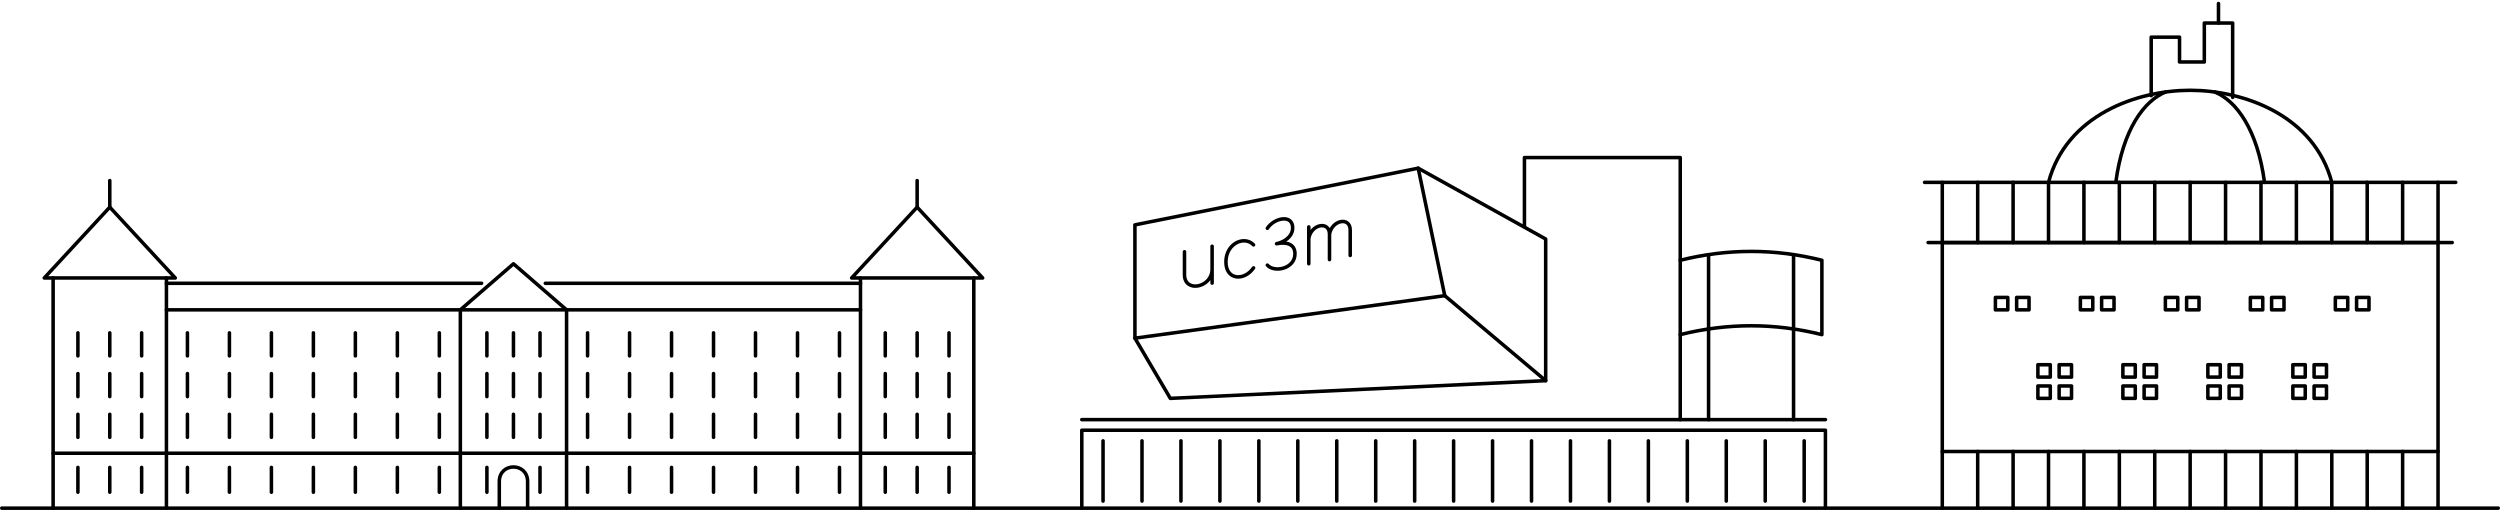
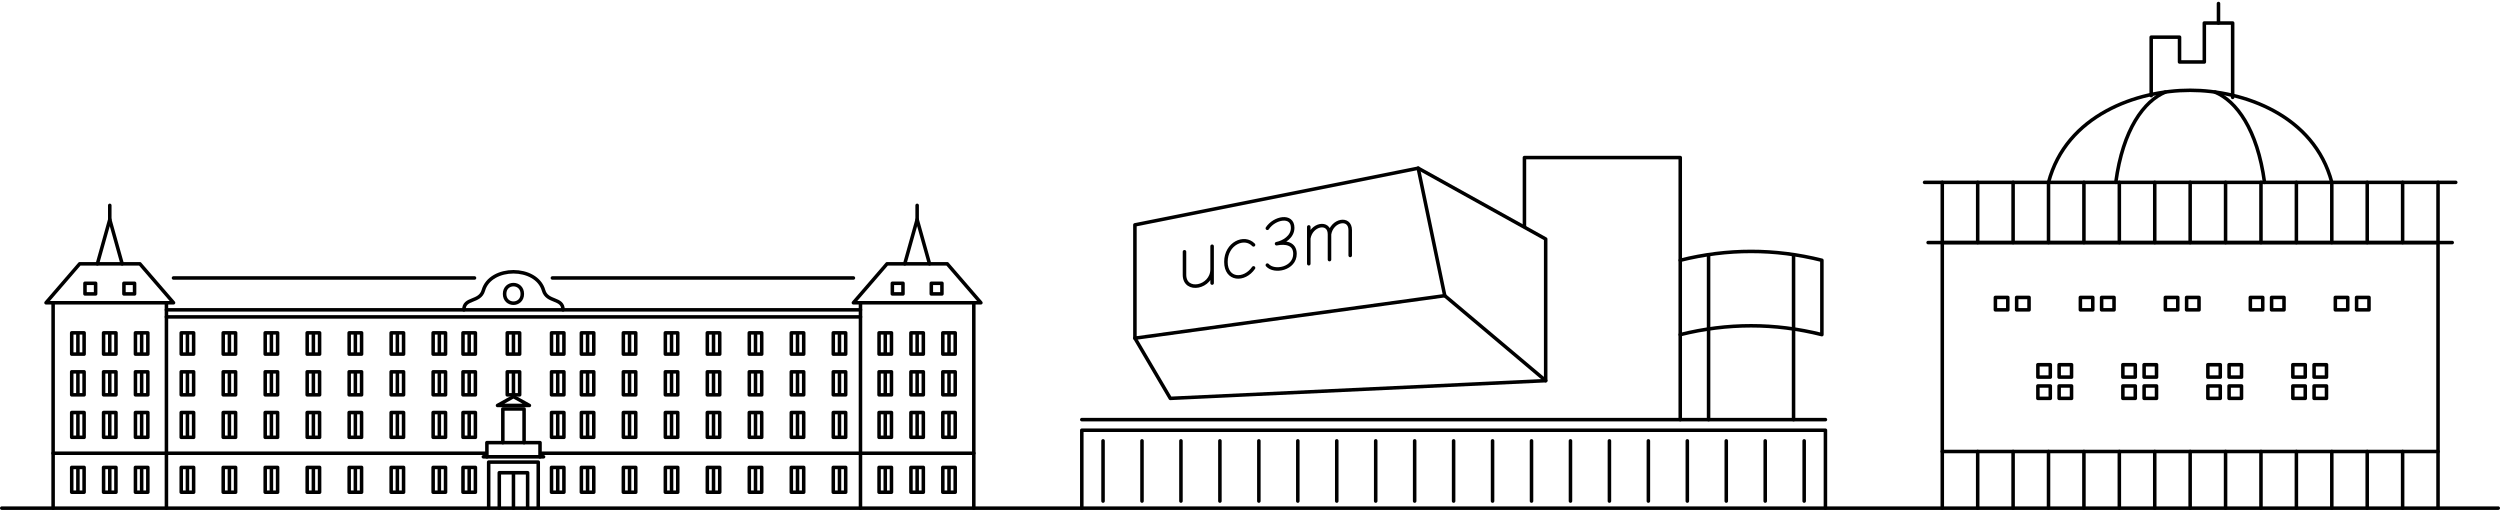
<svg xmlns="http://www.w3.org/2000/svg" fill="none" stroke="currentColor" stroke-linecap="round" stroke-linejoin="round" stroke-width="2" viewBox="-1 -1 1412 288">
-   <path d="M29 286V156h-5l37-40 37 40h-5v130" />
-   <path d="M61 116v-15" />
-   <path d="M29 156h64" />
-   <path d="M485 286V156h-5l37-40 37 40h-5v130" />
-   <path d="M517 116v-15" />
-   <path d="M485 156h64" />
-   <path d="M93 174h166l30-26 30 26h166" />
-   <path d="M93 159h178" />
-   <path d="M307 159h178" />
-   <path d="M259 174v112" />
-   <path d="M319 174v112" />
-   <path d="M259 174h60" />
-   <path d="M29 255h520" />
-   <path d="M43 277v-14m18 14v-14m18 14v-14m25.86 14v-14m23.71 14v-14m23.72 14v-14M176 277v-14m23.71 14v-14m23.72 14v-14m23.71 14v-14M274 277v-14m30 14v-14m26.86 14v-14m23.71 14v-14m23.72 14v-14M402 277v-14m23.71 14v-14m23.72 14v-14m23.71 14v-14M499 277v-14m18 14v-14m18 14v-14" />
-   <path d="M43 246v-13m18 13v-13m18 13v-13m25.86 13v-13m23.71 13v-13m23.72 13v-13M176 246v-13m23.71 13v-13m23.72 13v-13m23.71 13v-13M274 246v-13m15 13v-13m15 13v-13m26.86 13v-13m23.71 13v-13m23.72 13v-13M402 246v-13m23.71 13v-13m23.72 13v-13m23.71 13v-13M499 246v-13m18 13v-13m18 13v-13" />
-   <path d="M43 223v-13m18 13v-13m18 13v-13m25.86 13v-13m23.71 13v-13m23.72 13v-13M176 223v-13m23.71 13v-13m23.72 13v-13m23.71 13v-13M274 223v-13m15 13v-13m15 13v-13m26.86 13v-13m23.71 13v-13m23.72 13v-13M402 223v-13m23.71 13v-13m23.72 13v-13m23.71 13v-13M499 223v-13m18 13v-13m18 13v-13" />
-   <path d="M43 200v-13m18 13v-13m18 13v-13m25.86 13v-13m23.71 13v-13m23.72 13v-13M176 200v-13m23.71 13v-13m23.72 13v-13m23.71 13v-13M274 200v-13m15 13v-13m15 13v-13m26.86 13v-13m23.71 13v-13m23.72 13v-13M402 200v-13m23.71 13v-13m23.72 13v-13m23.71 13v-13M499 200v-13m18 13v-13m18 13v-13" />
-   <path d="M281 286v-15c0-11 16-11 16 0v15" />
+   <path d="M29 286V170h-4l19-22h34l19 22h-4v116" />
+   <path d="M29 170h64" />
+   <path d="m54 148 7-25 7 25" />
+   <path d="M61 123v-8" />
+   <path d="M47 165h6v-6h-6Zm22 0h6v-6h-6Z" />
+   <path d="M485 286V170h-4l19-22h34l19 22h-4v116" />
+   <path d="M485 170h64" />
+   <path d="m510 148 7-25 7 25" />
+   <path d="M517 123v-8" />
+   <path d="M503 165h6v-6h-6Zm22 0h6v-6h-6Z" />
+   <path d="M93 174h392" />
+   <path d="M93 178h392" />
+   <path d="M97 156h170" />
+   <path d="M311 156h170" />
+   <path d="M261 174c0-7 9-4 11-11 4-14 30-14 34 0 2 7 11 4 11 11" />
+   <path d="M284 165c0 7 10 7 10 0s-10-7-10 0" />
+   <path d="M29 255h244" />
+   <path d="M305 255h244" />
+   <path d="M39.5 277v-14h7v14Zm3.5 0v-14m14.5 14v-14h7v14Zm3.5 0v-14m14.5 14v-14h7v14Zm3.5 0v-14m22.36 14v-14h7v14Zm3.5 0v-14m20.21 14v-14h7v14Zm3.5 0v-14m20.22 14v-14h7v14Zm3.5 0v-14m20.21 14v-14h7v14Zm3.5 0v-14m20.21 14v-14h7v14Zm3.5 0v-14m20.22 14v-14h7v14Zm3.5 0v-14m20.21 14v-14h7v14Zm3.5 0v-14m13.36 14v-14h7v14Zm3.5 0v-14m46.5 14v-14h7v14Zm3.5 0v-14m13.36 14v-14h7v14Zm3.5 0v-14m20.21 14v-14h7v14Zm3.5 0v-14m20.22 14v-14h7v14Zm3.5 0v-14m20.21 14v-14h7v14Zm3.5 0v-14m20.21 14v-14h7v14Zm3.5 0v-14m20.22 14v-14h7v14Zm3.5 0v-14m20.21 14v-14h7v14Zm3.5 0v-14m22.36 14v-14h7v14Zm3.5 0v-14m14.5 14v-14h7v14Zm3.5 0v-14m14.5 14v-14h7v14Zm3.5 0v-14" />
+   <path d="M39.5 246v-14h7v14Zm3.5 0v-14m14.5 14v-14h7v14Zm3.5 0v-14m14.5 14v-14h7v14Zm3.5 0v-14m22.36 14v-14h7v14Zm3.5 0v-14m20.21 14v-14h7v14Zm3.5 0v-14m20.22 14v-14h7v14Zm3.5 0v-14m20.21 14v-14h7v14Zm3.5 0v-14m20.21 14v-14h7v14Zm3.5 0v-14m20.22 14v-14h7v14Zm3.5 0v-14m20.21 14v-14h7v14Zm3.5 0v-14m13.36 14v-14h7v14Zm3.5 0v-14m46.5 14v-14h7v14Zm3.5 0v-14m13.36 14v-14h7v14Zm3.5 0v-14m20.21 14v-14h7v14Zm3.5 0v-14m20.22 14v-14h7v14Zm3.5 0v-14m20.21 14v-14h7v14Zm3.5 0v-14m20.21 14v-14h7v14Zm3.5 0v-14m20.22 14v-14h7v14Zm3.5 0v-14m20.21 14v-14h7v14Zm3.5 0v-14m22.36 14v-14h7v14Zm3.5 0v-14m14.5 14v-14h7v14Zm3.5 0v-14m14.5 14v-14h7v14Zm3.5 0v-14" />
+   <path d="M39.5 222v-13h7v13Zm3.5 0v-13m14.5 13v-13h7v13Zm3.5 0v-13m14.5 13v-13h7v13Zm3.5 0v-13m22.36 13v-13h7v13Zm3.5 0v-13m20.21 13v-13h7v13Zm3.5 0v-13m20.22 13v-13h7v13Zm3.5 0v-13m20.21 13v-13h7v13Zm3.5 0v-13m20.21 13v-13h7v13Zm3.5 0v-13m20.22 13v-13h7v13Zm3.5 0v-13m20.21 13v-13h7v13Zm3.5 0v-13m13.36 13v-13h7v13Zm3.5 0v-13m21.5 13v-13h7v13Zm3.5 0v-13m21.5 13v-13h7v13Zm3.5 0v-13m13.36 13v-13h7v13Zm3.5 0v-13m20.21 13v-13h7v13Zm3.5 0v-13m20.22 13v-13h7v13Zm3.5 0v-13m20.21 13v-13h7v13Zm3.5 0v-13m20.21 13v-13h7v13Zm3.5 0v-13m20.22 13v-13h7v13Zm3.5 0v-13m20.21 13v-13h7v13Zm3.5 0v-13m22.36 13v-13h7v13Zm3.5 0v-13m14.5 13v-13h7v13Zm3.5 0v-13m14.5 13v-13h7v13Zm3.5 0v-13" />
+   <path d="M39.5 199v-12h7v12Zm3.5 0v-12m14.5 12v-12h7v12Zm3.5 0v-12m14.5 12v-12h7v12Zm3.5 0v-12m22.36 12v-12h7v12Zm3.5 0v-12m20.21 12v-12h7v12Zm3.5 0v-12m20.22 12v-12h7v12Zm3.5 0v-12m20.21 12v-12h7v12Zm3.5 0v-12m20.21 12v-12h7v12Zm3.5 0v-12m20.22 12v-12h7v12Zm3.5 0v-12m20.21 12v-12h7v12Zm3.5 0v-12m13.36 12v-12h7v12Zm3.5 0v-12m21.5 12v-12h7v12Zm3.5 0v-12m21.5 12v-12h7v12Zm3.5 0v-12m13.36 12v-12h7v12Zm3.5 0v-12m20.21 12v-12h7v12Zm3.5 0v-12m20.22 12v-12h7v12Zm3.5 0v-12m20.21 12v-12h7v12Zm3.5 0v-12m20.21 12v-12h7v12Zm3.5 0v-12m20.22 12v-12h7v12Zm3.5 0v-12m20.21 12v-12h7v12Zm3.5 0v-12m22.36 12v-12h7v12Zm3.5 0v-12m14.5 12v-12h7v12Zm3.5 0v-12m14.5 12v-12h7v12Zm3.5 0v-12" />
+   <path d="M275 286v-26h28v26" />
+   <path d="M272 257h34" />
+   <path d="M281 286v-20h16v20" />
+   <path d="M289 286v-20" />
+   <path d="M274 257v-8h30v8" />
+   <path d="M283 249v-19h12v19" />
+   <path d="m280 228 9-5 9 5Z" />
  <path d="M610 286v-44h420v44" />
  <path d="M610 236h420" />
  <path d="M622 282v-34m22 34v-34m22 34v-34m22 34v-34m22 34v-34m22 34v-34m22 34v-34m22 34v-34m22 34v-34m22 34v-34m22 34v-34m22 34v-34m22 34v-34m22 34v-34m22 34v-34m22 34v-34m22 34v-34m22 34v-34m22 34v-34" />
  <path d="M640 190v-64l160-32 15 72Z" />
  <path d="m800 94 72 40v80l-57-48" />
  <path d="m640 190 20 34 212-10" />
  <path d="M860 127V88h88v148" />
  <path d="M948 146q40-10 80 0v42q-40-10-80 0" />
  <path d="M964 143v93m48-93v93" />
  <path d="M668 141.2v13c0 10.4 15.6 7.28 15.6-3.12v-13 20.8" />
  <path d="M707 137.3c-5.2-5.46-15.6-.78-15.6 9.62s10.4 10.92 15.6 3.38" />
  <path d="M714.8 127.94c3.9-5.98 14.3-8.06 14.3-.26 0 5.2-5.2 8.19-9.1 8.97 5.2-1.04 10.4-.13 10.4 5.72 0 8.45-11.7 10.79-15.6 6.37" />
  <path d="M738.2 147.96v-20.8 6.5c1.3-8.06 11.7-10.14 11.7-2.34v14.3-14.3c1.3-8.06 11.7-10.14 11.7-2.34v14.3" />
  <path d="M1096 286V136h280v150" />
  <path d="M1096 254h280" />
  <path d="M1116 286v-32m20 32v-32m20 32v-32m20 32v-32m20 32v-32m20 32v-32m20 32v-32m20 32v-32m20 32v-32m20 32v-32m20 32v-32m20 32v-32m20 32v-32" />
  <path d="M1088 136h296" />
  <path d="M1096 136v-34m20 34v-34m20 34v-34m20 34v-34m20 34v-34m20 34v-34m20 34v-34m20 34v-34m20 34v-34m20 34v-34m20 34v-34m20 34v-34m20 34v-34m20 34v-34m20 34v-34" />
  <path d="M1086 102h300" />
  <path d="M1126 174h7v-7h-7Zm12 0h7v-7h-7Zm36 0h7v-7h-7Zm12 0h7v-7h-7Zm36 0h7v-7h-7Zm12 0h7v-7h-7Zm36 0h7v-7h-7Zm12 0h7v-7h-7Zm36 0h7v-7h-7Zm12 0h7v-7h-7Z" />
  <path d="M1150 224h7v-7h-7Zm12 0h7v-7h-7Zm-12-12h7v-7h-7Zm12 0h7v-7h-7Zm36 12h7v-7h-7Zm12 0h7v-7h-7Zm-12-12h7v-7h-7Zm12 0h7v-7h-7Zm36 12h7v-7h-7Zm12 0h7v-7h-7Zm-12-12h7v-7h-7Zm12 0h7v-7h-7Zm36 12h7v-7h-7Zm12 0h7v-7h-7Zm-12-12h7v-7h-7Zm12 0h7v-7h-7Z" />
  <path d="M1156 102c10-38 50-52 80-52s70 14 80 52" />
  <path d="M1194 102c4-30 16-46 28-51" />
  <path d="M1278 102c-4-30-16-46-28-51" />
  <path d="M1214 53V20h16v14h14V12h16v42" />
  <path d="M1252 12V1" />
  <path d="M0 286h1410" />
</svg>
